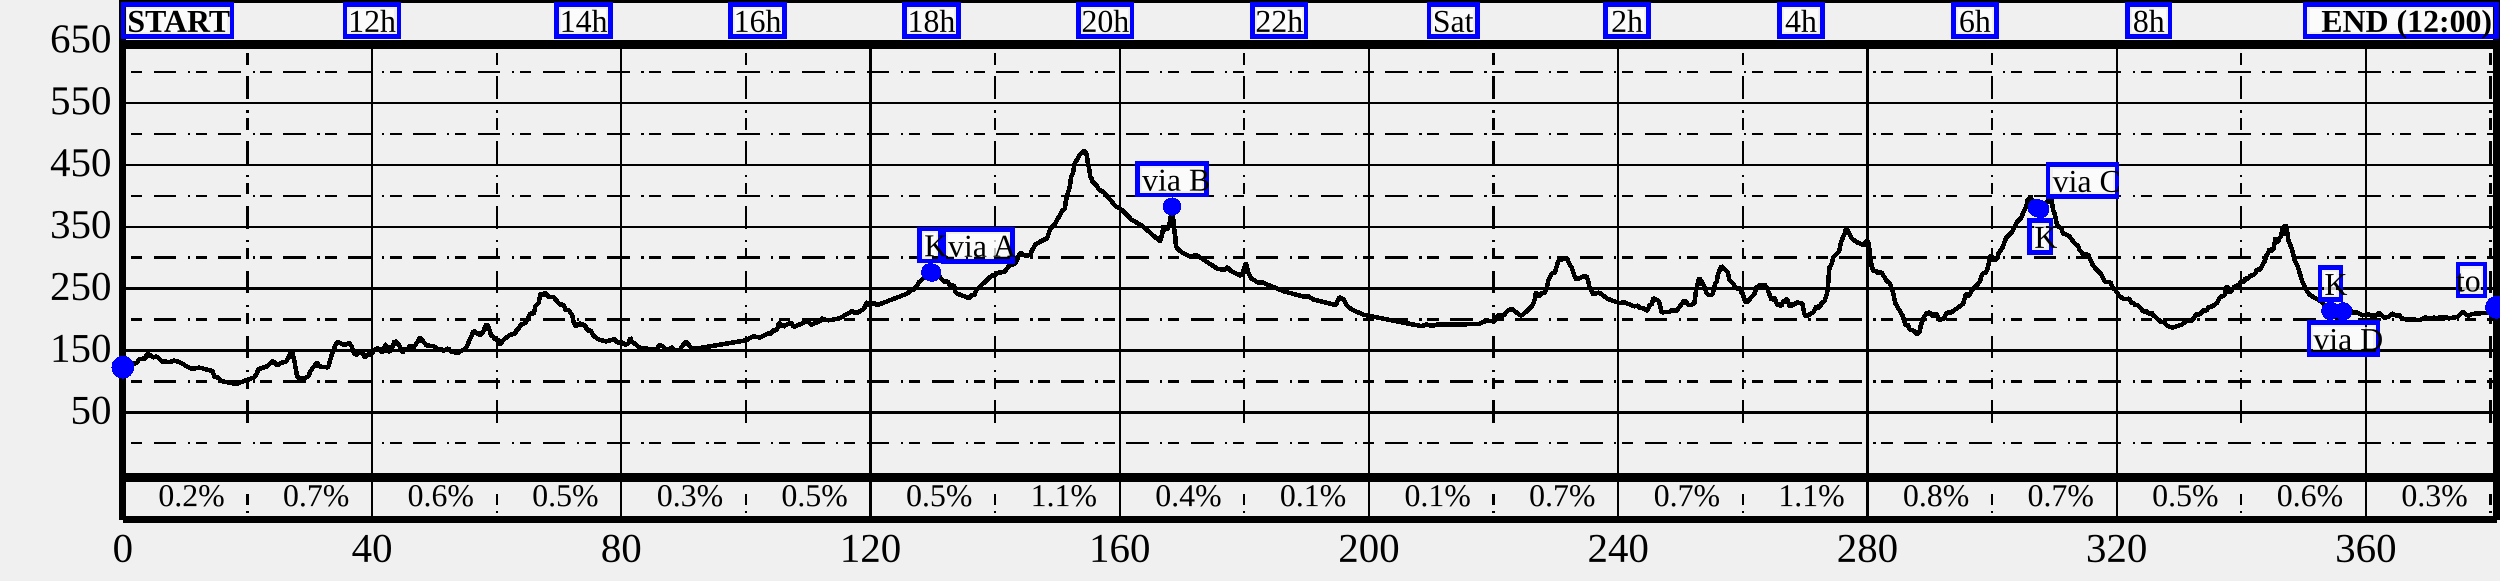
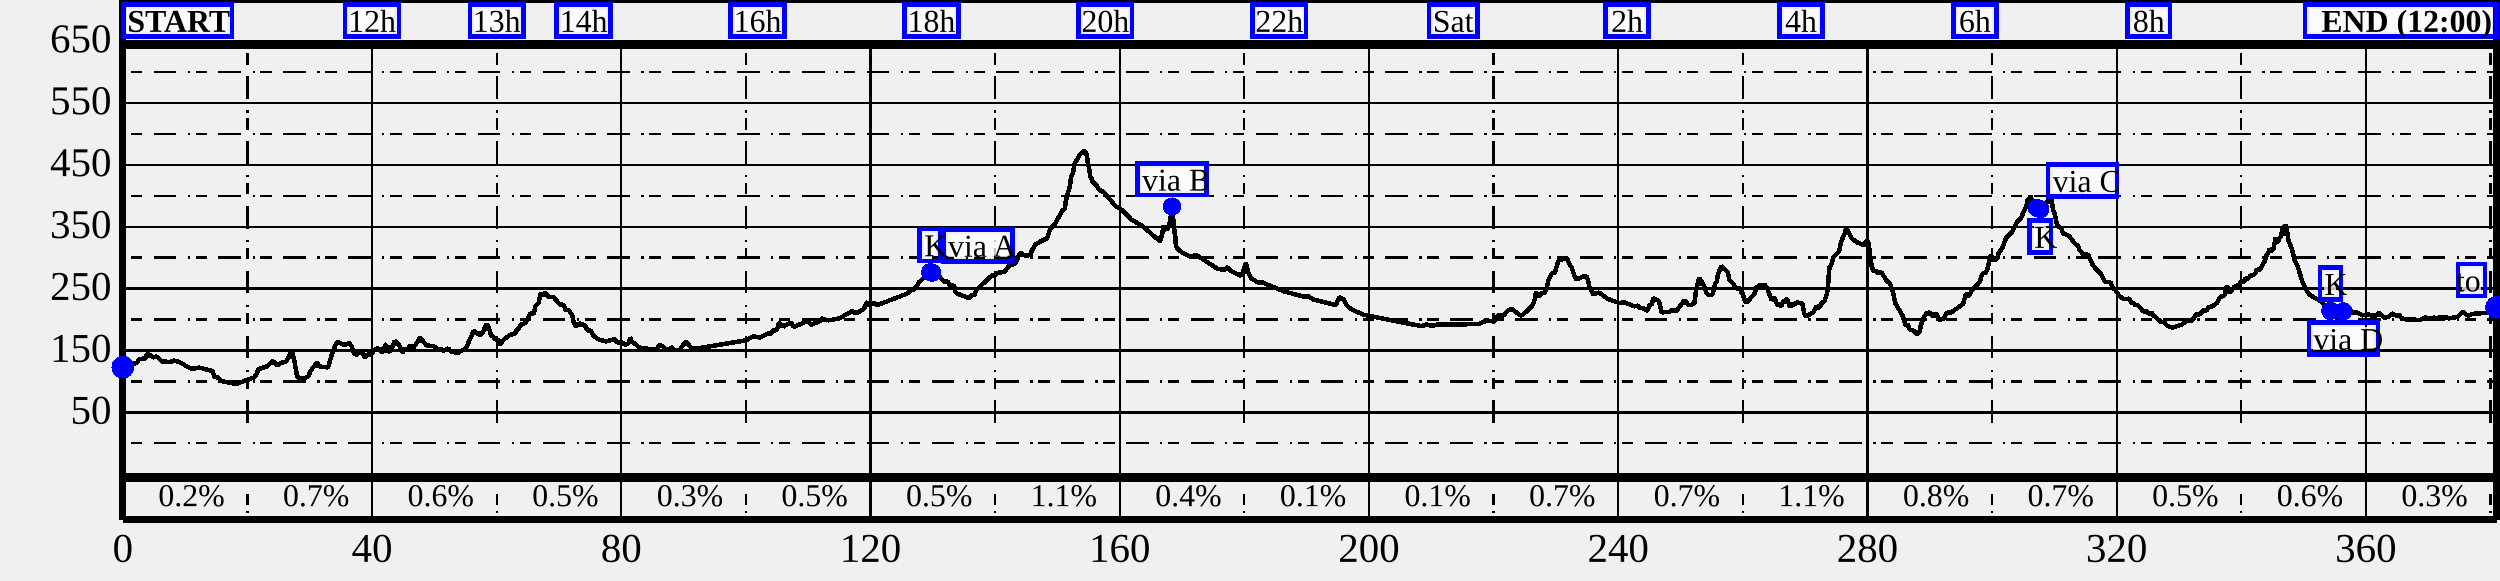
<svg xmlns="http://www.w3.org/2000/svg" height="255" width="1099">
  <g font-size="18" id="world" shape-rendering="crispEdges">
    <g id="BG" />
    <g id="SB" transform="translate(54 230)">
      <text text-anchor="middle" x="0" y="17">
0
</text>
      <text text-anchor="middle" x="109.56" y="17">
40
</text>
      <text text-anchor="middle" x="219.119" y="17">
80
</text>
      <text text-anchor="middle" x="328.679" y="17">
120
</text>
      <text text-anchor="middle" x="438.238" y="17">
160
</text>
      <text text-anchor="middle" x="547.798" y="17">
200
</text>
      <text text-anchor="middle" x="657.358" y="17">
240
</text>
      <text text-anchor="middle" x="766.917" y="17">
280
</text>
      <text text-anchor="middle" x="876.477" y="17">
320
</text>
      <text text-anchor="middle" x="986.036" y="17">
360
</text>
    </g>
    <g id="SD" transform="translate(54 0)">
      <path d="M0,0 L1043.5,0" stroke="black" stroke-width="3" />
      <path d="M0,0 L0,228.5" stroke="black" stroke-width="3" />
      <path d="M0,228.5 L1043.5,228.5" stroke="black" stroke-width="3" />
      <path d="M1043.5,0 L1043.5,228.5" stroke="black" stroke-width="3" />
      <path d="M0,228.5 L1043.5,228.5" stroke="black" stroke-width="1" />
      <path d="M0,20 L0,228.5" stroke="black" stroke-width="1" />
      <path d="M109.56,20 L109.56,228.5" stroke="black" stroke-width="1" />
      <path d="M219.119,20 L219.119,228.5" stroke="black" stroke-width="1" />
      <path d="M328.679,20 L328.679,228.5" stroke="black" stroke-width="1" />
      <path d="M438.238,20 L438.238,228.5" stroke="black" stroke-width="1" />
      <path d="M547.798,20 L547.798,228.5" stroke="black" stroke-width="1" />
      <path d="M657.357,20 L657.357,228.5" stroke="black" stroke-width="1" />
      <path d="M766.917,20 L766.917,228.5" stroke="black" stroke-width="1" />
      <path d="M876.477,20 L876.477,228.5" stroke="black" stroke-width="1" />
      <path d="M986.036,20 L986.036,228.5" stroke="black" stroke-width="1" />
      <path d="M54.78,20 L54.78,190.5" stroke="black" stroke-dasharray="1.0,2.5,5.0,5.0,10.0,5.0" />
      <path d="M164.339,20 L164.339,190.5" stroke="black" stroke-dasharray="1.0,2.5,5.0,5.0,10.0,5.0" />
      <path d="M273.899,20 L273.899,190.5" stroke="black" stroke-dasharray="1.0,2.5,5.0,5.0,10.0,5.0" />
      <path d="M383.459,20 L383.459,190.5" stroke="black" stroke-dasharray="1.0,2.5,5.0,5.0,10.0,5.0" />
      <path d="M493.018,20 L493.018,190.5" stroke="black" stroke-dasharray="1.0,2.5,5.0,5.0,10.0,5.0" />
      <path d="M602.578,20 L602.578,190.5" stroke="black" stroke-dasharray="1.0,2.5,5.0,5.0,10.0,5.0" />
      <path d="M712.137,20 L712.137,190.5" stroke="black" stroke-dasharray="1.0,2.5,5.0,5.0,10.0,5.0" />
      <path d="M821.697,20 L821.697,190.5" stroke="black" stroke-dasharray="1.0,2.5,5.0,5.0,10.0,5.0" />
      <path d="M931.256,20 L931.256,190.5" stroke="black" stroke-dasharray="1.0,2.5,5.0,5.0,10.0,5.0" />
      <path d="M1040.816,20 L1040.816,190.5" stroke="black" stroke-dasharray="1.0,2.5,5.0,5.0,10.0,5.0" />
      <path d="M0,208.5 L1043.5,208.5" stroke="black" stroke-width="1" />
      <path d="M0,181.286 L1043.5,181.286" stroke="black" stroke-width="1" />
      <path d="M0,154.071 L1043.5,154.071" stroke="black" stroke-width="1" />
      <path d="M0,126.857 L1043.5,126.857" stroke="black" stroke-width="1" />
      <path d="M0,99.643 L1043.5,99.643" stroke="black" stroke-width="1" />
      <path d="M0,72.429 L1043.5,72.429" stroke="black" stroke-width="1" />
      <path d="M0,45.214 L1043.5,45.214" stroke="black" stroke-width="1" />
      <path d="M0,18 L1043.5,18" stroke="black" stroke-width="1" />
      <path d="M0,194.893 L1043.5,194.893" stroke="black" stroke-dasharray="1.0,2.5,5.0,5.0,10.0,5.0" />
      <path d="M0,167.679 L1043.5,167.679" stroke="black" stroke-dasharray="1.0,2.5,5.0,5.0,10.0,5.0" />
      <path d="M0,140.464 L1043.5,140.464" stroke="black" stroke-dasharray="1.0,2.5,5.0,5.0,10.0,5.0" />
      <path d="M0,113.25 L1043.5,113.25" stroke="black" stroke-dasharray="1.0,2.5,5.0,5.0,10.0,5.0" />
      <path d="M0,86.036 L1043.5,86.036" stroke="black" stroke-dasharray="1.0,2.5,5.0,5.0,10.0,5.0" />
      <path d="M0,58.821 L1043.5,58.821" stroke="black" stroke-dasharray="1.0,2.5,5.0,5.0,10.0,5.0" />
      <path d="M0,31.607 L1043.5,31.607" stroke="black" stroke-dasharray="1.0,2.5,5.0,5.0,10.0,5.0" />
      <path d="M0,20 L1043.5,20" stroke="black" stroke-width="3" />
      <text font-size="14" text-anchor="end" x="44.78" y="222.5">
0.2%
</text>
      <text font-size="14" text-anchor="end" x="99.56" y="222.5">
0.7%
</text>
      <text font-size="14" text-anchor="end" x="154.339" y="222.5">
0.6%
</text>
      <text font-size="14" text-anchor="end" x="209.119" y="222.5">
0.5%
</text>
      <text font-size="14" text-anchor="end" x="263.899" y="222.5">
0.3%
</text>
      <text font-size="14" text-anchor="end" x="318.679" y="222.5">
0.5%
</text>
      <text font-size="14" text-anchor="end" x="373.459" y="222.5">
0.5%
</text>
      <text font-size="14" text-anchor="end" x="428.238" y="222.5">
1.1%
</text>
      <text font-size="14" text-anchor="end" x="483.018" y="222.5">
0.4%
</text>
      <text font-size="14" text-anchor="end" x="537.798" y="222.5">
0.1%
</text>
      <text font-size="14" text-anchor="end" x="592.578" y="222.5">
0.1%
</text>
      <text font-size="14" text-anchor="end" x="647.358" y="222.5">
0.7%
</text>
      <text font-size="14" text-anchor="end" x="702.137" y="222.5">
0.7%
</text>
      <text font-size="14" text-anchor="end" x="756.917" y="222.5">
1.1%
</text>
      <text font-size="14" text-anchor="end" x="811.697" y="222.5">
0.8%
</text>
      <text font-size="14" text-anchor="end" x="866.477" y="222.5">
0.7%
</text>
      <text font-size="14" text-anchor="end" x="921.256" y="222.5">
0.5%
</text>
      <text font-size="14" text-anchor="end" x="976.036" y="222.5">
0.6%
</text>
      <text font-size="14" text-anchor="end" x="1030.816" y="222.5">
0.3%
</text>
      <path d="M54.78,225.5 L54.78,210.5" stroke="black" stroke-dasharray="1.0,2.5,5.0,5.0,10.0,5.0" />
      <path d="M164.339,225.5 L164.339,210.5" stroke="black" stroke-dasharray="1.0,2.5,5.0,5.0,10.0,5.0" />
      <path d="M273.899,225.5 L273.899,210.5" stroke="black" stroke-dasharray="1.0,2.5,5.0,5.0,10.0,5.0" />
      <path d="M383.459,225.5 L383.459,210.5" stroke="black" stroke-dasharray="1.0,2.5,5.0,5.0,10.0,5.0" />
      <path d="M493.018,225.5 L493.018,210.5" stroke="black" stroke-dasharray="1.0,2.5,5.0,5.0,10.0,5.0" />
      <path d="M602.578,225.5 L602.578,210.5" stroke="black" stroke-dasharray="1.0,2.5,5.0,5.0,10.0,5.0" />
      <path d="M712.137,225.5 L712.137,210.5" stroke="black" stroke-dasharray="1.0,2.5,5.0,5.0,10.0,5.0" />
      <path d="M821.697,225.5 L821.697,210.5" stroke="black" stroke-dasharray="1.0,2.5,5.0,5.0,10.0,5.0" />
      <path d="M931.256,225.5 L931.256,210.5" stroke="black" stroke-dasharray="1.0,2.5,5.0,5.0,10.0,5.0" />
      <path d="M1040.816,225.5 L1040.816,210.5" stroke="black" stroke-dasharray="1.0,2.5,5.0,5.0,10.0,5.0" />
      <path d="M0,210.5 L1043.5,210.5" stroke="black" stroke-width="3" />
      <path d="M0.0,161.2 L6.2,159.5 L7.1,157.9 L10.1,157.5 L10.3,156.4 L11.0,155.5 L13.3,157.1 L15.0,156.7 L17.0,158.8 L20.8,159.2 L22.2,158.5 L24.7,159.1 L30.2,162.2 L33.7,161.6 L39.4,163.1 L40.2,165.5 L42.3,166.2 L42.9,167.4 L49.8,168.8 L57.7,165.9 L58.9,164.3 L59.5,162.3 L63.6,161.0 L65.5,159.0 L66.3,158.9 L67.9,160.8 L69.3,159.6 L71.8,158.9 L74.1,154.7 L74.6,155.2 L75.5,159.2 L76.5,164.8 L77.1,166.3 L79.5,166.5 L81.7,165.3 L82.4,163.2 L85.4,159.3 L86.3,161.1 L90.2,161.5 L92.0,155.4 L94.1,150.2 L97.5,151.8 L99.4,150.8 L100.4,151.9 L101.8,155.5 L102.7,155.9 L104.9,154.3 L106.4,157.2 L107.7,155.7 L108.9,156.2 L110.5,153.9 L111.6,153.3 L112.5,153.2 L114.0,154.9 L114.8,153.5 L115.4,151.5 L115.7,151.5 L116.5,154.6 L117.8,154.3 L119.5,149.8 L121.5,151.7 L123.0,155.0 L124.1,153.4 L125.2,153.9 L126.4,151.6 L127.6,153.1 L130.7,148.4 L133.4,151.8 L137.0,152.3 L138.3,153.7 L140.2,153.5 L140.7,154.3 L143.2,153.2 L144.3,154.7 L147.5,155.0 L150.8,153.1 L154.2,145.5 L157.0,147.3 L158.4,145.8 L159.8,142.4 L160.6,143.3 L161.9,147.4 L161.9,148.1 L162.6,147.7 L163.6,149.3 L164.7,149.1 L165.6,151.2 L166.1,151.2 L167.4,149.3 L170.1,147.3 L172.5,146.5 L173.0,145.1 L174.0,144.6 L175.0,142.7 L177.0,142.0 L179.1,137.7 L180.6,138.1 L181.3,134.7 L182.8,133.0 L183.5,129.4 L184.3,129.1 L184.9,130.1 L185.7,128.5 L186.9,130.3 L189.4,130.7 L192.1,133.8 L193.8,134.0 L194.6,136.4 L196.0,136.2 L197.5,138.5 L198.2,141.7 L199.2,143.6 L200.8,142.2 L203.1,143.0 L204.3,145.3 L205.6,145.3 L206.7,147.4 L208.9,149.1 L212.4,150.1 L216.0,149.1 L217.8,150.8 L219.3,150.4 L220.8,151.5 L222.2,151.0 L222.9,149.3 L223.0,148.2 L223.7,150.1 L227.5,153.0 L234.6,153.7 L236.1,151.4 L238.9,153.5 L240.2,153.5 L241.0,152.6 L242.8,153.9 L245.0,153.7 L246.5,151.1 L247.7,150.2 L249.9,153.0 L251.1,153.4 L273.9,149.6 L277.3,147.8 L280.0,148.4 L283.8,146.6 L284.9,146.8 L285.7,145.2 L287.1,145.3 L288.0,143.8 L288.5,141.7 L290.4,143.6 L293.6,141.7 L294.9,143.7 L300.9,141.2 L302.6,142.8 L306.4,141.2 L307.7,139.6 L308.0,140.4 L310.3,140.8 L314.9,140.0 L320.7,136.7 L321.7,137.7 L323.0,137.4 L325.8,135.8 L326.5,133.9 L327.6,132.8 L328.3,134.4 L330.0,133.0 L331.5,134.2 L344.7,129.1 L345.8,128.3 L346.0,127.0 L347.3,127.5 L349.0,125.9 L349.9,124.1 L352.3,122.0 L353.1,120.3 L355.8,118.9 L358.4,120.3 L359.2,122.0 L361.3,123.9 L362.7,123.6 L363.4,125.3 L365.1,125.4 L365.7,126.6 L365.9,128.2 L366.8,129.1 L372.1,131.1 L373.3,129.7 L374.4,129.7 L375.0,127.7 L382.1,121.0 L383.0,121.5 L384.2,120.0 L387.6,119.5 L390.1,116.2 L391.7,116.2 L393.1,114.5 L394.0,111.9 L394.8,111.1 L396.6,112.4 L399.0,112.1 L399.7,109.7 L400.2,109.4 L401.2,107.3 L406.3,104.7 L407.6,100.7 L409.6,98.6 L413.2,92.3 L414.1,91.8 L414.6,88.0 L416.3,81.8 L416.9,77.6 L417.7,76.1 L418.4,72.0 L420.9,67.7 L422.5,66.2 L423.4,67.0 L423.8,68.5 L424.3,72.3 L424.6,73.1 L425.4,78.1 L425.8,78.3 L426.1,79.7 L428.3,81.7 L429.0,83.3 L431.4,84.6 L436.3,90.5 L439.4,92.4 L443.3,96.5 L448.2,99.3 L455.9,106.1 L456.2,105.6 L456.9,102.8 L457.5,99.3 L458.9,101.2 L459.7,99.6 L460.5,96.8 L460.8,93.4 L461.2,92.7 L461.7,95.6 L461.9,98.3 L462.1,99.7 L462.4,102.7 L462.7,104.4 L462.7,106.3 L462.9,107.4 L463.2,108.8 L465.2,110.7 L470.0,113.2 L471.6,111.9 L481.1,118.1 L484.1,118.6 L485.6,117.4 L487.1,119.2 L491.5,121.2 L492.2,120.2 L493.7,115.7 L494.0,116.5 L494.7,119.7 L496.2,122.5 L499.4,124.4 L501.0,124.2 L510.4,128.1 L519.6,130.5 L520.6,129.9 L523.5,131.7 L532.5,133.9 L533.4,133.8 L534.7,130.6 L536.6,131.6 L537.9,134.0 L539.8,135.8 L545.2,138.3 L571.0,143.4 L573.1,142.5 L575.2,143.4 L577.8,142.6 L595.8,142.5 L599.6,140.9 L602.8,141.3 L604.6,138.4 L607.0,138.8 L608.6,136.7 L610.4,135.7 L614.4,138.7 L615.4,138.4 L619.5,134.6 L620.7,131.7 L621.0,129.3 L621.4,128.6 L622.7,130.2 L623.8,128.7 L624.7,128.9 L625.6,127.8 L626.8,122.8 L628.2,120.2 L629.5,119.9 L631.0,114.6 L634.8,113.4 L636.3,116.9 L636.8,117.3 L638.4,122.1 L639.0,122.8 L642.3,121.4 L643.6,121.6 L644.5,124.9 L644.5,125.9 L644.7,126.3 L646.4,129.4 L649.1,128.6 L652.5,131.3 L658.2,133.3 L659.6,132.7 L664.5,134.7 L666.1,134.3 L666.9,135.4 L668.9,135.6 L669.5,136.5 L670.3,136.4 L671.4,133.5 L672.0,134.3 L672.8,131.1 L674.9,132.0 L675.5,133.2 L676.3,137.0 L676.8,137.3 L679.7,137.1 L681.5,136.1 L682.9,136.7 L686.5,132.0 L688.4,134.2 L690.8,133.6 L690.9,133.2 L691.5,127.9 L692.8,122.6 L693.1,122.2 L694.8,125.0 L695.9,127.9 L695.9,128.6 L697.0,129.7 L698.7,129.7 L700.1,124.6 L700.6,124.0 L701.2,120.8 L702.6,117.0 L705.4,119.5 L705.6,120.0 L706.3,123.2 L707.8,124.5 L709.2,126.8 L710.7,126.5 L711.5,128.6 L712.2,129.3 L712.8,131.9 L713.7,133.0 L717.2,129.4 L718.1,126.4 L719.3,125.5 L721.2,125.8 L721.7,124.8 L722.4,126.4 L722.8,126.5 L724.8,132.0 L726.0,130.7 L727.3,134.2 L728.3,133.9 L729.1,134.7 L729.7,132.9 L731.2,131.5 L731.8,131.9 L732.7,134.7 L736.1,133.0 L737.6,133.2 L738.4,133.7 L739.2,138.1 L740.0,139.1 L743.4,137.1 L744.3,134.7 L745.7,135.4 L747.0,132.9 L748.1,132.3 L749.2,128.7 L749.4,126.7 L749.5,126.7 L750.2,117.5 L751.1,116.2 L752.0,113.0 L754.4,110.7 L754.7,109.7 L755.3,106.3 L756.8,103.0 L757.6,100.0 L760.2,105.0 L762.3,106.5 L765.4,107.9 L766.3,106.1 L767.0,105.8 L767.5,107.5 L768.7,116.7 L769.5,119.2 L770.4,118.9 L771.6,120.2 L772.9,119.5 L775.5,123.6 L776.8,124.5 L778.2,128.6 L779.2,133.3 L782.5,139.0 L783.8,143.4 L784.7,142.5 L785.4,144.7 L787.5,145.5 L788.8,147.0 L790.0,145.6 L790.3,143.4 L791.4,140.0 L793.0,137.6 L794.2,137.4 L796.1,139.3 L796.8,138.1 L797.5,138.2 L798.2,140.6 L798.8,140.7 L800.4,140.0 L801.8,137.3 L803.3,137.7 L809.0,133.6 L810.1,129.5 L810.5,129.3 L811.2,130.4 L813.0,127.5 L816.4,123.8 L817.0,121.5 L817.7,120.1 L818.8,119.9 L819.6,118.6 L820.9,113.0 L821.3,112.2 L822.8,114.6 L824.0,113.5 L824.6,111.1 L826.2,109.1 L827.9,104.6 L830.2,102.3 L832.9,97.3 L834.4,95.8 L836.8,90.5 L837.3,88.1 L838.6,86.3 L840.0,89.6 L842.2,93.2 L844.9,89.4 L845.9,88.9 L846.7,87.1 L847.6,87.1 L848.2,89.8 L848.5,92.1 L849.4,94.5 L850.2,98.6 L850.9,99.7 L852.3,100.5 L852.6,101.9 L853.0,102.6 L855.6,103.8 L858.2,107.2 L859.4,107.8 L860.2,109.9 L861.8,111.8 L863.9,111.9 L866.1,116.8 L869.6,120.5 L871.4,123.9 L873.7,124.0 L875.0,126.8 L876.0,127.5 L877.5,130.0 L879.6,131.5 L882.1,131.3 L883.1,133.3 L883.8,132.9 L884.8,134.4 L885.5,133.8 L888.4,137.1 L889.4,136.7 L890.8,138.0 L892.0,137.4 L892.6,138.6 L896.1,141.6 L897.5,141.5 L898.4,143.0 L901.0,144.1 L905.3,142.6 L908.0,140.5 L909.5,141.1 L911.7,137.9 L913.1,138.3 L914.5,136.4 L916.0,136.6 L916.8,134.9 L918.4,134.8 L920.6,133.2 L922.0,130.5 L923.9,129.9 L924.6,126.0 L925.2,126.2 L925.7,127.9 L926.5,128.5 L928.2,126.0 L930.1,125.3 L931.4,123.6 L932.3,124.2 L933.2,122.1 L934.1,122.6 L935.3,121.1 L936.5,121.0 L937.6,119.8 L938.2,118.3 L939.4,118.7 L941.6,114.7 L942.3,112.3 L942.9,111.7 L943.7,109.5 L944.8,110.3 L945.5,109.4 L946.1,105.6 L946.4,104.6 L947.0,106.2 L947.5,106.3 L948.0,104.5 L948.8,104.0 L949.3,100.4 L950.7,99.0 L951.2,100.5 L952.0,105.6 L953.7,110.0 L954.6,114.1 L956.2,117.5 L958.0,123.5 L960.2,128.0 L961.3,129.6 L966.0,132.3 L970.0,136.3 L971.9,135.3 L975.5,136.9 L979.2,136.3 L980.3,137.4 L982.0,137.2 L984.5,138.6 L987.7,138.2 L988.8,139.3 L989.3,138.4 L990.8,138.8 L991.9,137.4 L994.0,139.7 L996.1,139.3 L997.4,137.8 L999.4,138.7 L1000.6,138.3 L1001.7,139.8 L1003.7,140.5 L1010.0,140.6 L1012.3,139.4 L1013.9,140.4 L1015.8,139.6 L1017.9,140.3 L1019.0,138.9 L1019.8,140.0 L1021.1,139.1 L1022.2,140.0 L1026.1,139.4 L1028.7,137.2 L1031.1,138.9 L1032.6,138.0 L1039.2,137.5 L1043.5,135.3" fill="transparent" id="track" stroke="black" stroke-linejoin="miter" stroke-miterlimit="1" stroke-width="2" />
      <g>
        <g />
        <g transform="translate(890.6025 17)">
          <rect fill="white" fill-opacity="0.75" height="10" id="label-bg" width="14.817" x="-7.409" y="-13" />
          <rect fill="none" height="14" id="label-dbg" stroke="blue" stroke-width="2" width="18.817" x="-9.409" y="-15" />
          <text font-size="14.0" font-style="normal" font-weight="normal" id="" text-anchor="middle" x="0.000" y="-3.000">
 8h
</text>
        </g>
        <g />
        <g transform="translate(814.1538 17)">
          <rect fill="white" fill-opacity="0.75" height="10" id="label-bg" width="14.817" x="-7.409" y="-13" />
          <rect fill="none" height="14" id="label-dbg" stroke="blue" stroke-width="2" width="18.817" x="-9.409" y="-15" />
          <text font-size="14.0" font-style="normal" font-weight="normal" id="" text-anchor="middle" x="0.000" y="-3.000">
 6h
</text>
        </g>
        <g />
        <g transform="translate(737.705 17)">
          <rect fill="white" fill-opacity="0.75" height="10" id="label-bg" width="14.817" x="-7.409" y="-13" />
          <rect fill="none" height="14" id="label-dbg" stroke="blue" stroke-width="2" width="18.817" x="-9.409" y="-15" />
          <text font-size="14.0" font-style="normal" font-weight="normal" id="" text-anchor="middle" x="0.000" y="-3.000">
 4h
</text>
        </g>
        <g />
        <g transform="translate(661.2563 17)">
          <rect fill="white" fill-opacity="0.75" height="10" id="label-bg" width="14.817" x="-7.409" y="-13" />
          <rect fill="none" height="14" id="label-dbg" stroke="blue" stroke-width="2" width="18.817" x="-9.409" y="-15" />
          <text font-size="14.0" font-style="normal" font-weight="normal" id="" text-anchor="middle" x="0.000" y="-3.000">
 2h
</text>
        </g>
        <g />
        <g transform="translate(584.8075 17)">
          <rect fill="white" fill-opacity="0.75" height="10" id="label-bg" width="17.304" x="-8.652" y="-13" />
          <rect fill="none" height="14" id="label-dbg" stroke="blue" stroke-width="2" width="21.304" x="-10.652" y="-15" />
          <text font-size="14.0" font-style="normal" font-weight="normal" id="" text-anchor="middle" x="0.000" y="-3.000">
Sat
</text>
        </g>
        <g />
        <g transform="translate(508.3588 17)">
          <rect fill="white" fill-opacity="0.75" height="10" id="label-bg" width="19.625" x="-9.812" y="-13" />
          <rect fill="none" height="14" id="label-dbg" stroke="blue" stroke-width="2" width="23.625" x="-11.812" y="-15" />
          <text font-size="14.0" font-style="normal" font-weight="normal" id="" text-anchor="middle" x="-0.000" y="-3.000">
22h
</text>
        </g>
        <g />
        <g transform="translate(431.91 17)">
          <rect fill="white" fill-opacity="0.75" height="10" id="label-bg" width="19.625" x="-9.812" y="-13" />
          <rect fill="none" height="14" id="label-dbg" stroke="blue" stroke-width="2" width="23.625" x="-11.812" y="-15" />
          <text font-size="14.0" font-style="normal" font-weight="normal" id="" text-anchor="middle" x="0.000" y="-3.000">
20h
</text>
        </g>
        <g />
        <g transform="translate(355.4613 17)">
          <rect fill="white" fill-opacity="0.75" height="10" id="label-bg" width="19.625" x="-9.812" y="-13" />
          <rect fill="none" height="14" id="label-dbg" stroke="blue" stroke-width="2" width="23.625" x="-11.812" y="-15" />
          <text font-size="14.0" font-style="normal" font-weight="normal" id="" text-anchor="middle" x="0.000" y="-3.000">
18h
</text>
        </g>
        <g />
        <g transform="translate(279.0125 17)">
          <rect fill="white" fill-opacity="0.75" height="10" id="label-bg" width="19.625" x="-9.812" y="-13" />
          <rect fill="none" height="14" id="label-dbg" stroke="blue" stroke-width="2" width="23.625" x="-11.812" y="-15" />
          <text font-size="14.0" font-style="normal" font-weight="normal" id="" text-anchor="middle" x="0.000" y="-3.000">
16h
</text>
        </g>
        <g />
        <g transform="translate(202.5638 17)">
          <rect fill="white" fill-opacity="0.75" height="10" id="label-bg" width="19.625" x="-9.812" y="-13" />
          <rect fill="none" height="14" id="label-dbg" stroke="blue" stroke-width="2" width="23.625" x="-11.812" y="-15" />
          <text font-size="14.0" font-style="normal" font-weight="normal" id="" text-anchor="middle" x="0.000" y="-3.000">
14h
</text>
        </g>
        <g />
+         <g transform="translate(164.3394 17)">
+           <rect fill="white" fill-opacity="0.75" height="10" id="label-bg" width="19.625" x="-9.812" y="-13" />
+           <rect fill="none" height="14" id="label-dbg" stroke="blue" stroke-width="2" width="23.625" x="-11.812" y="-15" />
+           <text font-size="14.0" font-style="normal" font-weight="normal" id="" text-anchor="middle" x="0.000" y="-3.000">
+ 13h
+ </text>
+         </g>
+         <g />
        <g transform="translate(109.5596 17)">
          <rect fill="white" fill-opacity="0.75" height="10" id="label-bg" width="19.625" x="-9.812" y="-13" />
          <rect fill="none" height="14" id="label-dbg" stroke="blue" stroke-width="2" width="23.625" x="-11.812" y="-15" />
          <text font-size="14.0" font-style="normal" font-weight="normal" id="" text-anchor="middle" x="0.000" y="-3.000">
12h
</text>
        </g>
        <g>
          <circle cx="1043.5" cy="135.089" fill="Blue" id="9/wp" r="4" />
        </g>
        <g transform="translate(1043.5 135.0895)">
          <rect fill="white" fill-opacity="0.75" height="10" id="label-bg" width="8.02" x="-15.02" y="-17" />
          <rect fill="none" height="14" id="label-dbg" stroke="blue" stroke-width="2" width="12.02" x="-17.02" y="-19" />
          <text font-size="14.0" font-style="normal" font-weight="normal" id="9/wp/text" text-anchor="end" x="-7.000" y="-7.000">
to
</text>
        </g>
        <g>
          <circle cx="976.111" cy="136.858" fill="Blue" id="8/wp" r="4" />
        </g>
        <g transform="translate(976.111 136.8584)">
          <rect fill="white" fill-opacity="0.75" height="10" id="label-bg" width="26.339" x="-13.17" y="7" />
          <rect fill="none" height="14" id="label-dbg" stroke="blue" stroke-width="2" width="30.339" x="-15.17" y="5" />
          <text font-size="14.0" font-style="normal" font-weight="normal" id="8/wp/text" text-anchor="start" x="-13.170" y="17.000">
via D
</text>
        </g>
        <g>
          <circle cx="841.339" cy="91.343" fill="Blue" id="7/wp" r="4" />
        </g>
        <g transform="translate(841.3389 91.3425)">
          <rect fill="white" fill-opacity="0.75" height="10" id="label-bg" width="26.339" x="7" y="-17" />
          <rect fill="none" height="14" id="label-dbg" stroke="blue" stroke-width="2" width="30.339" x="5" y="-19" />
          <text font-size="14.0" font-style="normal" font-weight="normal" id="7/wp/text" text-anchor="start" x="7.000" y="-7.000">
via C
</text>
        </g>
        <g>
          <circle cx="461.224" cy="90.798" fill="Blue" id="6/wp" r="4" />
        </g>
        <g transform="translate(461.224 90.79821)">
          <rect fill="white" fill-opacity="0.75" height="10" id="label-bg" width="26.339" x="-13.17" y="-17" />
          <rect fill="none" height="14" id="label-dbg" stroke="blue" stroke-width="2" width="30.339" x="-15.17" y="-19" />
          <text font-size="14.0" font-style="normal" font-weight="normal" id="6/wp/text" text-anchor="start" x="-13.170" y="-7.000">
via B
</text>
        </g>
        <g>
          <circle cx="355.759" cy="119.849" fill="Blue" id="5/wp" r="4" />
        </g>
        <g transform="translate(355.7588 119.8495)">
          <rect fill="white" fill-opacity="0.75" height="10" id="label-bg" width="26.339" x="7" y="-17" />
          <rect fill="none" height="14" id="label-dbg" stroke="blue" stroke-width="2" width="30.339" x="5" y="-19" />
          <text font-size="14.0" font-style="normal" font-weight="normal" id="5/wp/text" text-anchor="start" x="7.000" y="-7.000">
via A
</text>
        </g>
        <g>
          <circle cx="354.908" cy="119.645" fill="Blue" id="4/wp" r="4" />
        </g>
        <g transform="translate(354.9078 119.6454)">
          <rect fill="white" fill-opacity="0.75" height="10" id="label-bg" width="5.284" x="-2.642" y="-17" />
          <rect fill="none" height="14" id="label-dbg" stroke="blue" stroke-width="2" width="9.284" x="-4.642" y="-19" />
          <text font-size="14.0" font-style="normal" font-weight="normal" id="4/wp/text" text-anchor="start" x="-2.642" y="-7.000">
K
</text>
        </g>
        <g>
          <circle cx="842.93" cy="91.955" fill="Blue" id="3/wp" r="4" />
        </g>
        <g transform="translate(842.9296 91.95482)">
          <rect fill="white" fill-opacity="0.75" height="10" id="label-bg" width="5.284" x="-2.642" y="7" />
          <rect fill="none" height="14" id="label-dbg" stroke="blue" stroke-width="2" width="9.284" x="-4.642" y="5" />
          <text font-size="14.0" font-style="normal" font-weight="normal" id="3/wp/text" text-anchor="start" x="-2.642" y="17.000">
K
</text>
        </g>
        <g>
          <circle cx="970.447" cy="136.654" fill="Blue" id="2/wp" r="4" />
        </g>
        <g transform="translate(970.4466 136.6543)">
          <rect fill="white" fill-opacity="0.75" height="10" id="label-bg" width="5.284" x="-2.642" y="-17" />
          <rect fill="none" height="14" id="label-dbg" stroke="blue" stroke-width="2" width="9.284" x="-4.642" y="-19" />
          <text font-size="14.0" font-style="normal" font-weight="normal" id="2/wp/text" text-anchor="start" x="-2.642" y="-7.000">
K
</text>
        </g>
        <g>
          <circle cx="1043.5" cy="135.089" fill="Blue" id="1/wp" r="5" />
        </g>
        <g transform="translate(1043.5 135.0895)">
          <rect fill="white" fill-opacity="0.75" height="10" id="label-bg" width="80.163" x="-82.163" y="-131.089" />
          <rect fill="none" height="14" id="label-dbg" stroke="blue" stroke-width="2" width="84.163" x="-84.163" y="-133.089" />
          <text font-size="14.0" font-style="normal" font-weight="bold" id="" text-anchor="end" x="-2.000" y="-121.089">
END (12:00)
</text>
        </g>
        <path d="M1043.50,22.00 L1043.50,129.09" id="link" stroke="black" stroke-linejoin="miter" stroke-miterlimit="1" stroke-width="0.5" />
        <g>
          <circle cx="0" cy="161.419" fill="Blue" id="0/wp" r="5" />
        </g>
        <g transform="translate(0 161.4193)">
          <rect fill="white" fill-opacity="0.75" height="10" id="label-bg" width="43.963" x="2" y="-157.419" />
          <rect fill="none" height="14" id="label-dbg" stroke="blue" stroke-width="2" width="47.963" x="0" y="-159.419" />
          <text font-size="14.0" font-style="normal" font-weight="bold" id="0/wp/text" text-anchor="start" x="2.000" y="-147.419">
START
</text>
        </g>
        <path d="M0.00,22.00 L0.00,155.42" id="link" stroke="black" stroke-linejoin="miter" stroke-miterlimit="1" stroke-width="0.5" />
      </g>
    </g>
    <g id="SL" transform="translate(0 0)">
      <text text-anchor="end" x="49" y="186.286">
50
</text>
      <text text-anchor="end" x="49" y="159.071">
150
</text>
      <text text-anchor="end" x="49" y="131.857">
250
</text>
      <text text-anchor="end" x="49" y="104.643">
350
</text>
      <text text-anchor="end" x="49" y="77.429">
450
</text>
      <text text-anchor="end" x="49" y="50.214">
550
</text>
      <text text-anchor="end" x="49" y="23">
650
</text>
    </g>
  </g>
</svg>
